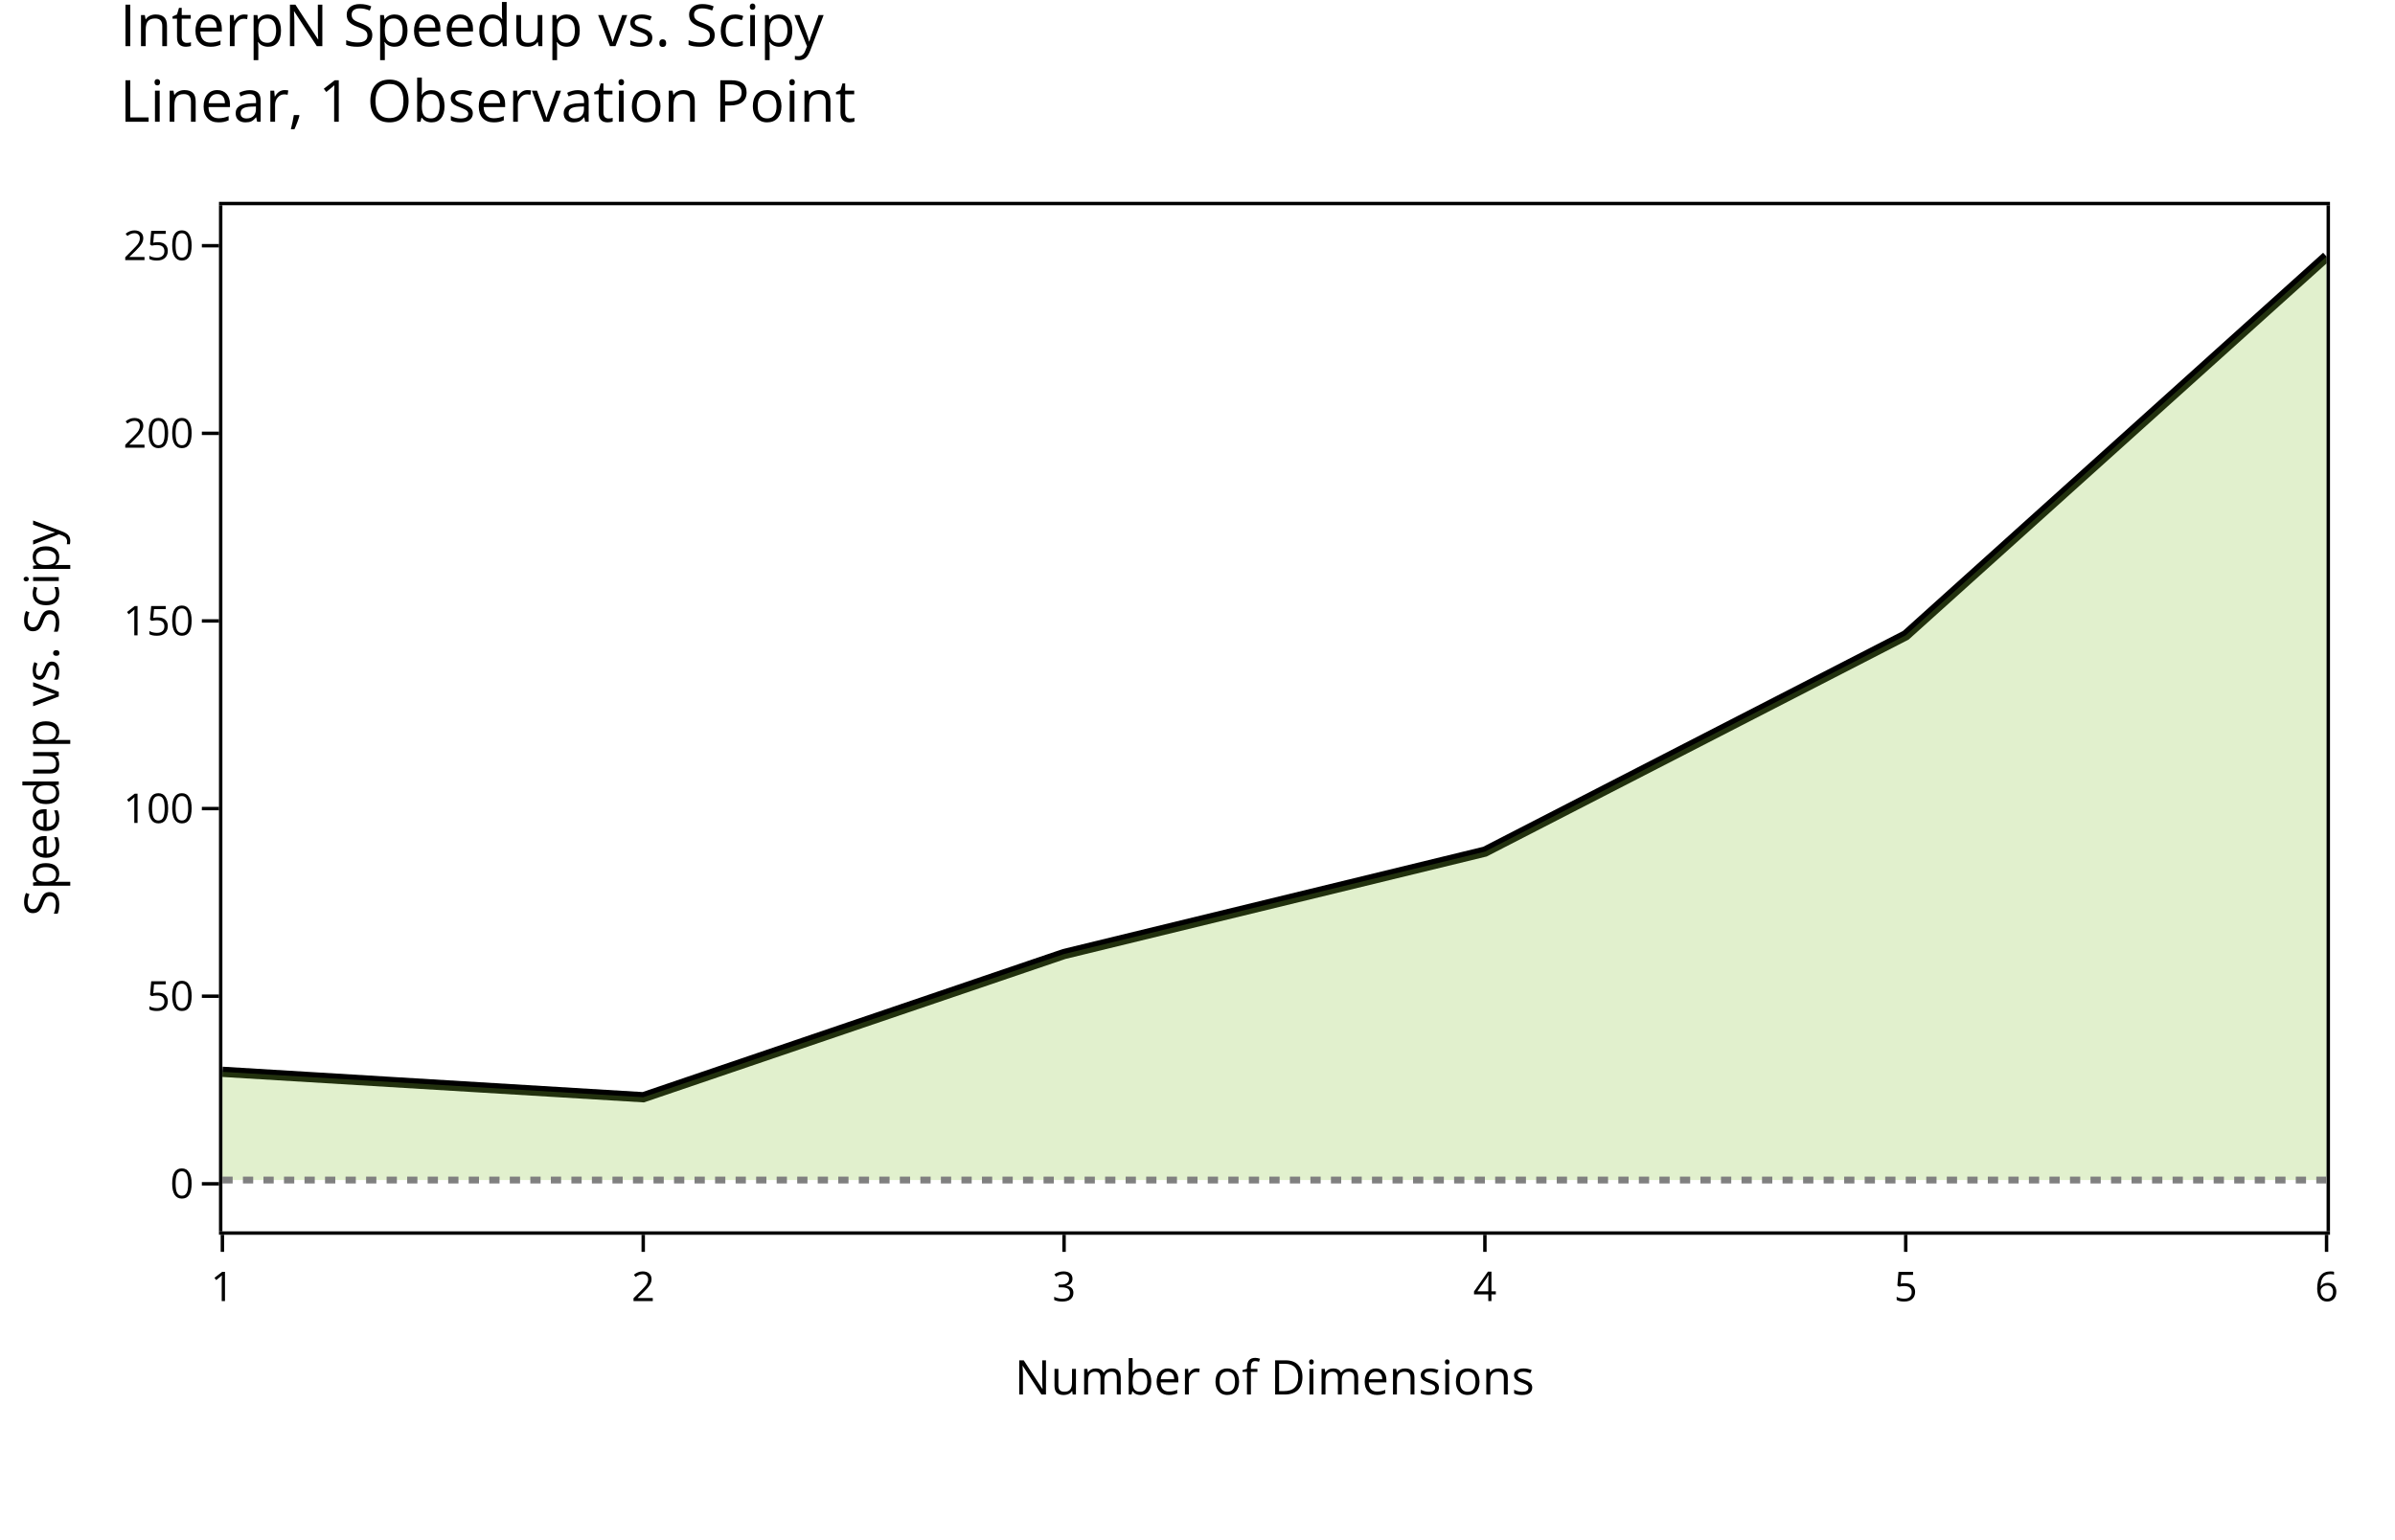
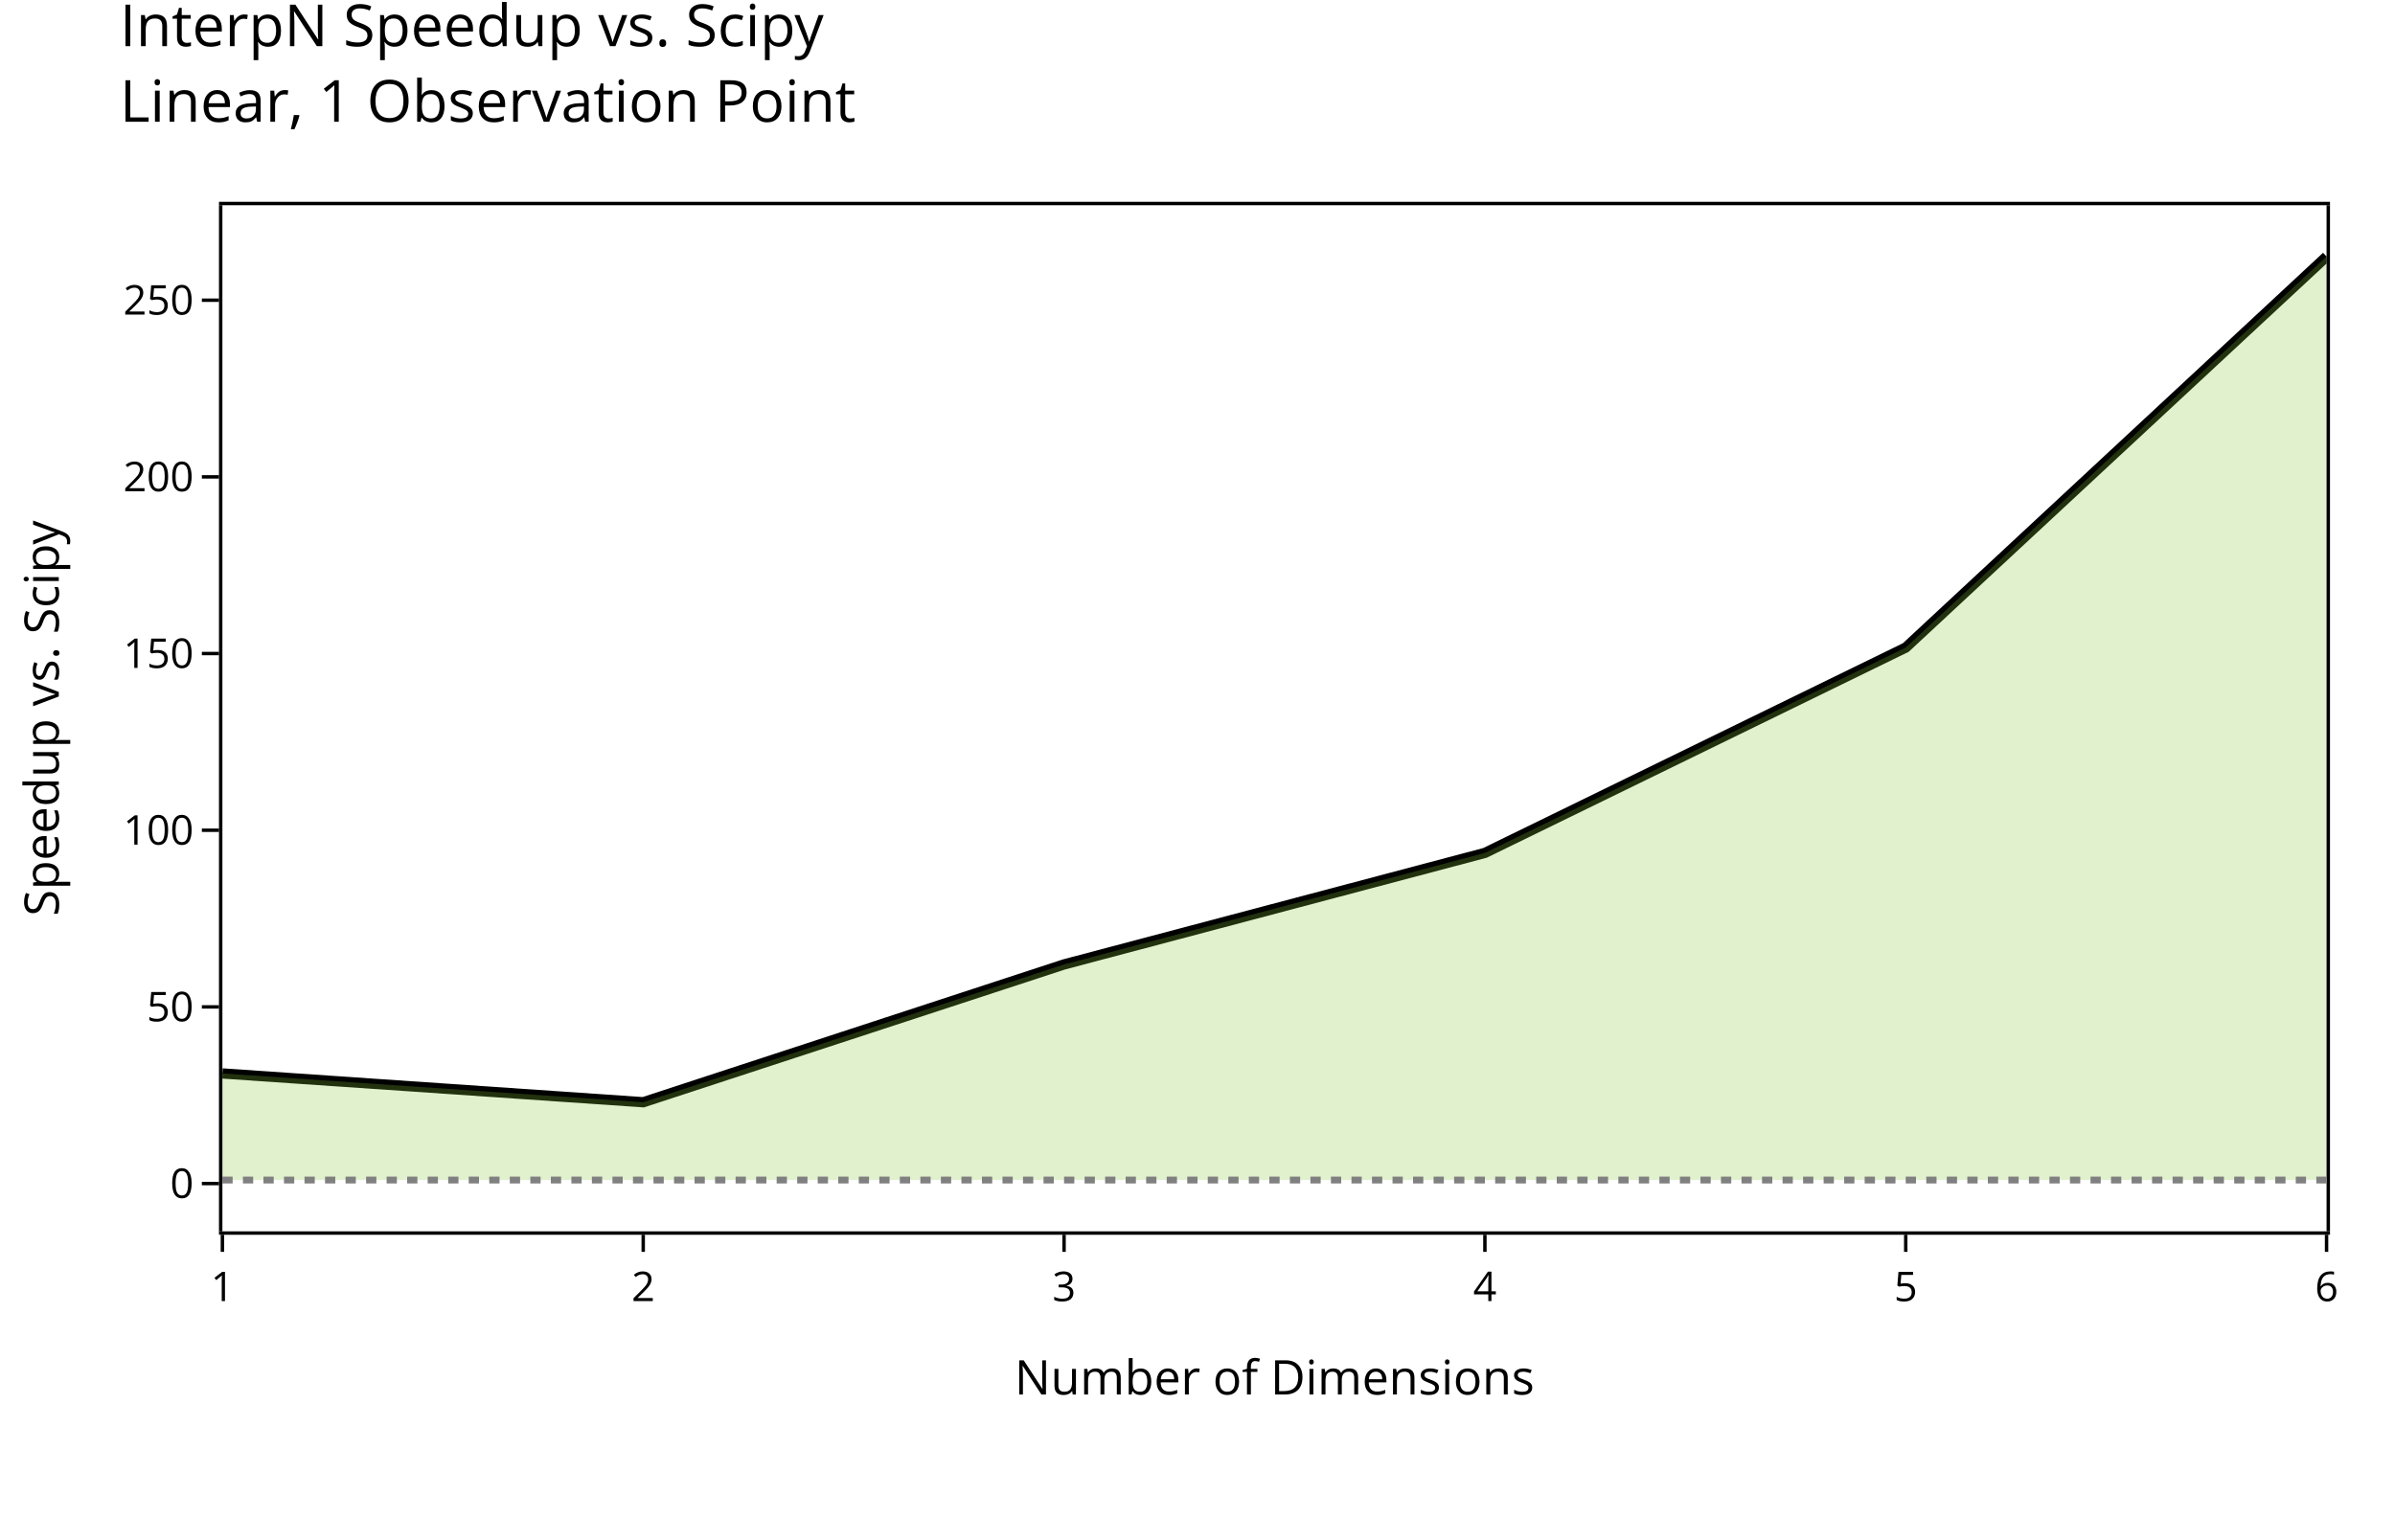
<svg xmlns="http://www.w3.org/2000/svg" class="main-svg" width="700" height="450" style="" viewBox="0 0 700 450">
  <rect x="0" y="0" width="700" height="450" style="fill: rgb(0, 0, 0); fill-opacity: 0;" />
-   <defs id="defs-e9ef78">
+   <defs id="defs-f9485c">
    <g class="clips">
-       <clipPath id="clipe9ef78xyplot" class="plotclip">
+       <clipPath id="clipf9485cxyplot" class="plotclip">
        <rect width="615" height="300" />
      </clipPath>
-       <clipPath class="axesclip" id="clipe9ef78x">
+       <clipPath class="axesclip" id="clipf9485cx">
        <rect x="65" y="0" width="615" height="450" />
      </clipPath>
-       <clipPath class="axesclip" id="clipe9ef78y">
+       <clipPath class="axesclip" id="clipf9485cy">
        <rect x="0" y="60" width="700" height="300" />
      </clipPath>
-       <clipPath class="axesclip" id="clipe9ef78xy">
+       <clipPath class="axesclip" id="clipf9485cxy">
        <rect x="65" y="60" width="615" height="300" />
      </clipPath>
    </g>
    <g class="gradients" />
    <g class="patterns" />
  </defs>
  <g class="bglayer">
    <rect class="bg" x="65" y="60" width="615" height="300" style="fill: rgb(0, 0, 0); fill-opacity: 0; stroke-width: 0;" />
  </g>
  <g class="layer-below">
    <g class="imagelayer" />
    <g class="shapelayer" />
  </g>
  <g class="cartesianlayer">
    <g class="subplot xy">
      <g class="layer-subplot">
        <g class="shapelayer" />
        <g class="imagelayer" />
      </g>
      <g class="minor-gridlayer">
        <g class="x" />
        <g class="y" />
      </g>
      <g class="gridlayer">
        <g class="x" />
        <g class="y" />
      </g>
      <g class="zerolinelayer" />
      <g class="layer-between">
        <g class="shapelayer" />
        <g class="imagelayer" />
      </g>
      <path class="xlines-below" />
      <path class="ylines-below" />
      <g class="overlines-below" />
      <g class="xaxislayer-below" />
      <g class="yaxislayer-below" />
      <g class="overaxes-below" />
      <g class="overplot">
-         <g class="xy" transform="translate(65,60)" clip-path="url(#clipe9ef78xyplot)">
+         <g class="xy" transform="translate(65,60)" clip-path="url(#clipf9485cxyplot)">
          <g class="scatterlayer mlayer">
-             <g class="trace scatter trace4ffc56" style="stroke-miterlimit: 2; opacity: 1;">
+             <g class="trace scatter trace27645b" style="stroke-miterlimit: 2; opacity: 1;">
              <g class="fills" />
              <g class="errorbars" />
              <g class="lines">
-                 <path class="js-line" d="M0,253.36L123,260.79L246,218.92L369,188.99L492,125.74L615,15" style="vector-effect: none; fill: none; stroke: rgb(0, 0, 0); stroke-opacity: 1; stroke-width: 3px; opacity: 1;" />
+                 <path class="js-line" d="M0,253.84L123,262.25L246,221.96L369,189.36L492,129.32L615,15" style="vector-effect: none; fill: none; stroke: rgb(0, 0, 0); stroke-opacity: 1; stroke-width: 3px; opacity: 1;" />
              </g>
              <g class="points" />
              <g class="text" />
            </g>
-             <g class="trace scatter trace43bd29" style="stroke-miterlimit: 2; opacity: 1;">
+             <g class="trace scatter trace402300" style="stroke-miterlimit: 2; opacity: 1;">
              <g class="fills">
                <g>
-                   <path class="js-fill" d="M0,253.36L123,260.79L246,218.92L369,188.99L492,125.74L615,15L615,285L0,285Z" style="fill: rgb(139, 196, 59); fill-opacity: 0.25; stroke-width: 0;" />
+                   <path class="js-fill" d="M0,253.84L123,262.25L246,221.96L369,189.36L492,129.32L615,15L615,285L0,285Z" style="fill: rgb(139, 196, 59); fill-opacity: 0.25; stroke-width: 0;" />
                </g>
              </g>
              <g class="errorbars" />
              <g class="lines">
-                 <path class="js-line" d="M0,253.36L123,260.79L246,218.92L369,188.99L492,125.74L615,15L615,285L0,285" style="vector-effect: none; fill: none; stroke: rgb(239, 85, 59); stroke-opacity: 1; stroke-width: 0px; opacity: 1;" />
+                 <path class="js-line" d="M0,253.84L123,262.25L246,221.96L369,189.36L492,129.32L615,15L615,285L0,285" style="vector-effect: none; fill: none; stroke: rgb(239, 85, 59); stroke-opacity: 1; stroke-width: 0px; opacity: 1;" />
              </g>
              <g class="points" />
              <g class="text" />
            </g>
          </g>
        </g>
      </g>
      <path class="xlines-above crisp" d="M64,360.5H681M64,59.5H681" style="fill: none; stroke-width: 1px; stroke: rgb(0, 0, 0); stroke-opacity: 1;" />
      <path class="ylines-above crisp" d="M64.5,60V360M680.5,60V360" style="fill: none; stroke-width: 1px; stroke: rgb(0, 0, 0); stroke-opacity: 1;" />
      <g class="overlines-above" />
      <g class="xaxislayer-above">
        <path class="xtick ticks crisp" d="M0,361v5" transform="translate(65,0)" style="stroke: rgb(0, 0, 0); stroke-opacity: 1; stroke-width: 1px;" />
        <path class="xtick ticks crisp" d="M0,361v5" transform="translate(188,0)" style="stroke: rgb(0, 0, 0); stroke-opacity: 1; stroke-width: 1px;" />
        <path class="xtick ticks crisp" d="M0,361v5" transform="translate(311,0)" style="stroke: rgb(0, 0, 0); stroke-opacity: 1; stroke-width: 1px;" />
        <path class="xtick ticks crisp" d="M0,361v5" transform="translate(434,0)" style="stroke: rgb(0, 0, 0); stroke-opacity: 1; stroke-width: 1px;" />
        <path class="xtick ticks crisp" d="M0,361v5" transform="translate(557,0)" style="stroke: rgb(0, 0, 0); stroke-opacity: 1; stroke-width: 1px;" />
        <path class="xtick ticks crisp" d="M0,361v5" transform="translate(680,0)" style="stroke: rgb(0, 0, 0); stroke-opacity: 1; stroke-width: 1px;" />
        <g class="xtick">
          <text text-anchor="middle" x="0" y="380.4" transform="translate(65,0)" style="font-family: 'Open Sans', verdana, arial, sans-serif; font-size: 12px; fill: rgb(0, 0, 0); fill-opacity: 1; white-space: pre; opacity: 1;">1</text>
        </g>
        <g class="xtick">
          <text text-anchor="middle" x="0" y="380.4" style="font-family: 'Open Sans', verdana, arial, sans-serif; font-size: 12px; fill: rgb(0, 0, 0); fill-opacity: 1; white-space: pre; opacity: 1;" transform="translate(188,0)">2</text>
        </g>
        <g class="xtick">
          <text text-anchor="middle" x="0" y="380.4" style="font-family: 'Open Sans', verdana, arial, sans-serif; font-size: 12px; fill: rgb(0, 0, 0); fill-opacity: 1; white-space: pre; opacity: 1;" transform="translate(311,0)">3</text>
        </g>
        <g class="xtick">
          <text text-anchor="middle" x="0" y="380.4" style="font-family: 'Open Sans', verdana, arial, sans-serif; font-size: 12px; fill: rgb(0, 0, 0); fill-opacity: 1; white-space: pre; opacity: 1;" transform="translate(434,0)">4</text>
        </g>
        <g class="xtick">
          <text text-anchor="middle" x="0" y="380.4" style="font-family: 'Open Sans', verdana, arial, sans-serif; font-size: 12px; fill: rgb(0, 0, 0); fill-opacity: 1; white-space: pre; opacity: 1;" transform="translate(557,0)">5</text>
        </g>
        <g class="xtick">
          <text text-anchor="middle" x="0" y="380.4" style="font-family: 'Open Sans', verdana, arial, sans-serif; font-size: 12px; fill: rgb(0, 0, 0); fill-opacity: 1; white-space: pre; opacity: 1;" transform="translate(680,0)">6</text>
        </g>
      </g>
      <g class="yaxislayer-above">
-         <path class="ytick ticks crisp" d="M64,0h-5" transform="translate(0,346.1)" style="stroke: rgb(0, 0, 0); stroke-opacity: 1; stroke-width: 1px;" />
-         <path class="ytick ticks crisp" d="M64,0h-5" transform="translate(0,291.25)" style="stroke: rgb(0, 0, 0); stroke-opacity: 1; stroke-width: 1px;" />
-         <path class="ytick ticks crisp" d="M64,0h-5" transform="translate(0,236.4)" style="stroke: rgb(0, 0, 0); stroke-opacity: 1; stroke-width: 1px;" />
-         <path class="ytick ticks crisp" d="M64,0h-5" transform="translate(0,181.54)" style="stroke: rgb(0, 0, 0); stroke-opacity: 1; stroke-width: 1px;" />
-         <path class="ytick ticks crisp" d="M64,0h-5" transform="translate(0,126.69)" style="stroke: rgb(0, 0, 0); stroke-opacity: 1; stroke-width: 1px;" />
-         <path class="ytick ticks crisp" d="M64,0h-5" transform="translate(0,71.84)" style="stroke: rgb(0, 0, 0); stroke-opacity: 1; stroke-width: 1px;" />
+         <path class="ytick ticks crisp" d="M64,0h-5" transform="translate(0,346.03)" style="stroke: rgb(0, 0, 0); stroke-opacity: 1; stroke-width: 1px;" />
+         <path class="ytick ticks crisp" d="M64,0h-5" transform="translate(0,294.38)" style="stroke: rgb(0, 0, 0); stroke-opacity: 1; stroke-width: 1px;" />
+         <path class="ytick ticks crisp" d="M64,0h-5" transform="translate(0,242.73)" style="stroke: rgb(0, 0, 0); stroke-opacity: 1; stroke-width: 1px;" />
+         <path class="ytick ticks crisp" d="M64,0h-5" transform="translate(0,191.07)" style="stroke: rgb(0, 0, 0); stroke-opacity: 1; stroke-width: 1px;" />
+         <path class="ytick ticks crisp" d="M64,0h-5" transform="translate(0,139.42)" style="stroke: rgb(0, 0, 0); stroke-opacity: 1; stroke-width: 1px;" />
+         <path class="ytick ticks crisp" d="M64,0h-5" transform="translate(0,87.77)" style="stroke: rgb(0, 0, 0); stroke-opacity: 1; stroke-width: 1px;" />
        <g class="ytick">
-           <text text-anchor="end" x="56.6" y="4.2" transform="translate(0,346.1)" style="font-family: 'Open Sans', verdana, arial, sans-serif; font-size: 12px; fill: rgb(0, 0, 0); fill-opacity: 1; white-space: pre; opacity: 1;">0</text>
+           <text text-anchor="end" x="56.6" y="4.2" transform="translate(0,346.03)" style="font-family: 'Open Sans', verdana, arial, sans-serif; font-size: 12px; fill: rgb(0, 0, 0); fill-opacity: 1; white-space: pre; opacity: 1;">0</text>
        </g>
        <g class="ytick">
-           <text text-anchor="end" x="56.6" y="4.2" style="font-family: 'Open Sans', verdana, arial, sans-serif; font-size: 12px; fill: rgb(0, 0, 0); fill-opacity: 1; white-space: pre; opacity: 1;" transform="translate(0,291.25)">50</text>
+           <text text-anchor="end" x="56.6" y="4.2" style="font-family: 'Open Sans', verdana, arial, sans-serif; font-size: 12px; fill: rgb(0, 0, 0); fill-opacity: 1; white-space: pre; opacity: 1;" transform="translate(0,294.38)">50</text>
        </g>
        <g class="ytick">
-           <text text-anchor="end" x="56.6" y="4.2" style="font-family: 'Open Sans', verdana, arial, sans-serif; font-size: 12px; fill: rgb(0, 0, 0); fill-opacity: 1; white-space: pre; opacity: 1;" transform="translate(0,236.4)">100</text>
+           <text text-anchor="end" x="56.6" y="4.2" style="font-family: 'Open Sans', verdana, arial, sans-serif; font-size: 12px; fill: rgb(0, 0, 0); fill-opacity: 1; white-space: pre; opacity: 1;" transform="translate(0,242.73)">100</text>
        </g>
        <g class="ytick">
-           <text text-anchor="end" x="56.6" y="4.2" style="font-family: 'Open Sans', verdana, arial, sans-serif; font-size: 12px; fill: rgb(0, 0, 0); fill-opacity: 1; white-space: pre; opacity: 1;" transform="translate(0,181.54)">150</text>
+           <text text-anchor="end" x="56.6" y="4.2" style="font-family: 'Open Sans', verdana, arial, sans-serif; font-size: 12px; fill: rgb(0, 0, 0); fill-opacity: 1; white-space: pre; opacity: 1;" transform="translate(0,191.07)">150</text>
        </g>
        <g class="ytick">
-           <text text-anchor="end" x="56.6" y="4.2" style="font-family: 'Open Sans', verdana, arial, sans-serif; font-size: 12px; fill: rgb(0, 0, 0); fill-opacity: 1; white-space: pre; opacity: 1;" transform="translate(0,126.69)">200</text>
+           <text text-anchor="end" x="56.6" y="4.2" style="font-family: 'Open Sans', verdana, arial, sans-serif; font-size: 12px; fill: rgb(0, 0, 0); fill-opacity: 1; white-space: pre; opacity: 1;" transform="translate(0,139.42)">200</text>
        </g>
        <g class="ytick">
-           <text text-anchor="end" x="56.6" y="4.2" style="font-family: 'Open Sans', verdana, arial, sans-serif; font-size: 12px; fill: rgb(0, 0, 0); fill-opacity: 1; white-space: pre; opacity: 1;" transform="translate(0,71.84)">250</text>
+           <text text-anchor="end" x="56.6" y="4.2" style="font-family: 'Open Sans', verdana, arial, sans-serif; font-size: 12px; fill: rgb(0, 0, 0); fill-opacity: 1; white-space: pre; opacity: 1;" transform="translate(0,87.77)">250</text>
        </g>
      </g>
      <g class="overaxes-above" />
    </g>
  </g>
  <g class="polarlayer" />
  <g class="smithlayer" />
  <g class="ternarylayer" />
  <g class="geolayer" />
  <g class="funnelarealayer" />
  <g class="pielayer" />
  <g class="iciclelayer" />
  <g class="treemaplayer" />
  <g class="sunburstlayer" />
  <g class="glimages" />
-   <defs id="topdefs-e9ef78">
+   <defs id="topdefs-f9485c">
    <g class="clips" />
  </defs>
  <g class="layer-above">
    <g class="imagelayer" />
    <g class="shapelayer">
-       <g class="shape-group" data-index="0" clip-path="url(#clipe9ef78y)">
+       <g class="shape-group" data-index="0" clip-path="url(#clipf9485cy)">
        <path data-index="0" fill-rule="evenodd" d="M65,345L680,345" style="opacity: 1; stroke: rgb(128, 128, 128); stroke-opacity: 1; fill: rgb(0, 0, 0); fill-opacity: 0; stroke-dasharray: 3px, 3px; stroke-width: 2px;" />
      </g>
    </g>
  </g>
  <g class="infolayer">
    <g class="g-gtitle">
      <text class="gtitle" x="35" y="13.5" text-anchor="start" dy="0.7em" style="opacity: 1; font-family: 'Open Sans', verdana, arial, sans-serif; font-size: 17px; fill: rgb(0, 0, 0); fill-opacity: 1; white-space: pre;">
        <tspan class="line" dy="0em" x="35" y="13.5">InterpN Speedup vs. Scipy</tspan>
        <tspan class="line" dy="1.3em" x="35" y="13.5">Linear, 1 Observation Point</tspan>
      </text>
    </g>
    <g class="g-xtitle">
      <text class="xtitle" x="372.5" y="407.706" text-anchor="middle" style="opacity: 1; font-family: 'Open Sans', verdana, arial, sans-serif; font-size: 14px; fill: rgb(0, 0, 0); fill-opacity: 1; white-space: pre;">Number of Dimensions</text>
    </g>
    <g class="g-ytitle">
      <text class="ytitle" transform="rotate(-90,17.17813,210)" x="17.178" y="210" text-anchor="middle" style="opacity: 1; font-family: 'Open Sans', verdana, arial, sans-serif; font-size: 14px; fill: rgb(0, 0, 0); fill-opacity: 1; white-space: pre;">Speedup vs. Scipy</text>
    </g>
  </g>
</svg>
